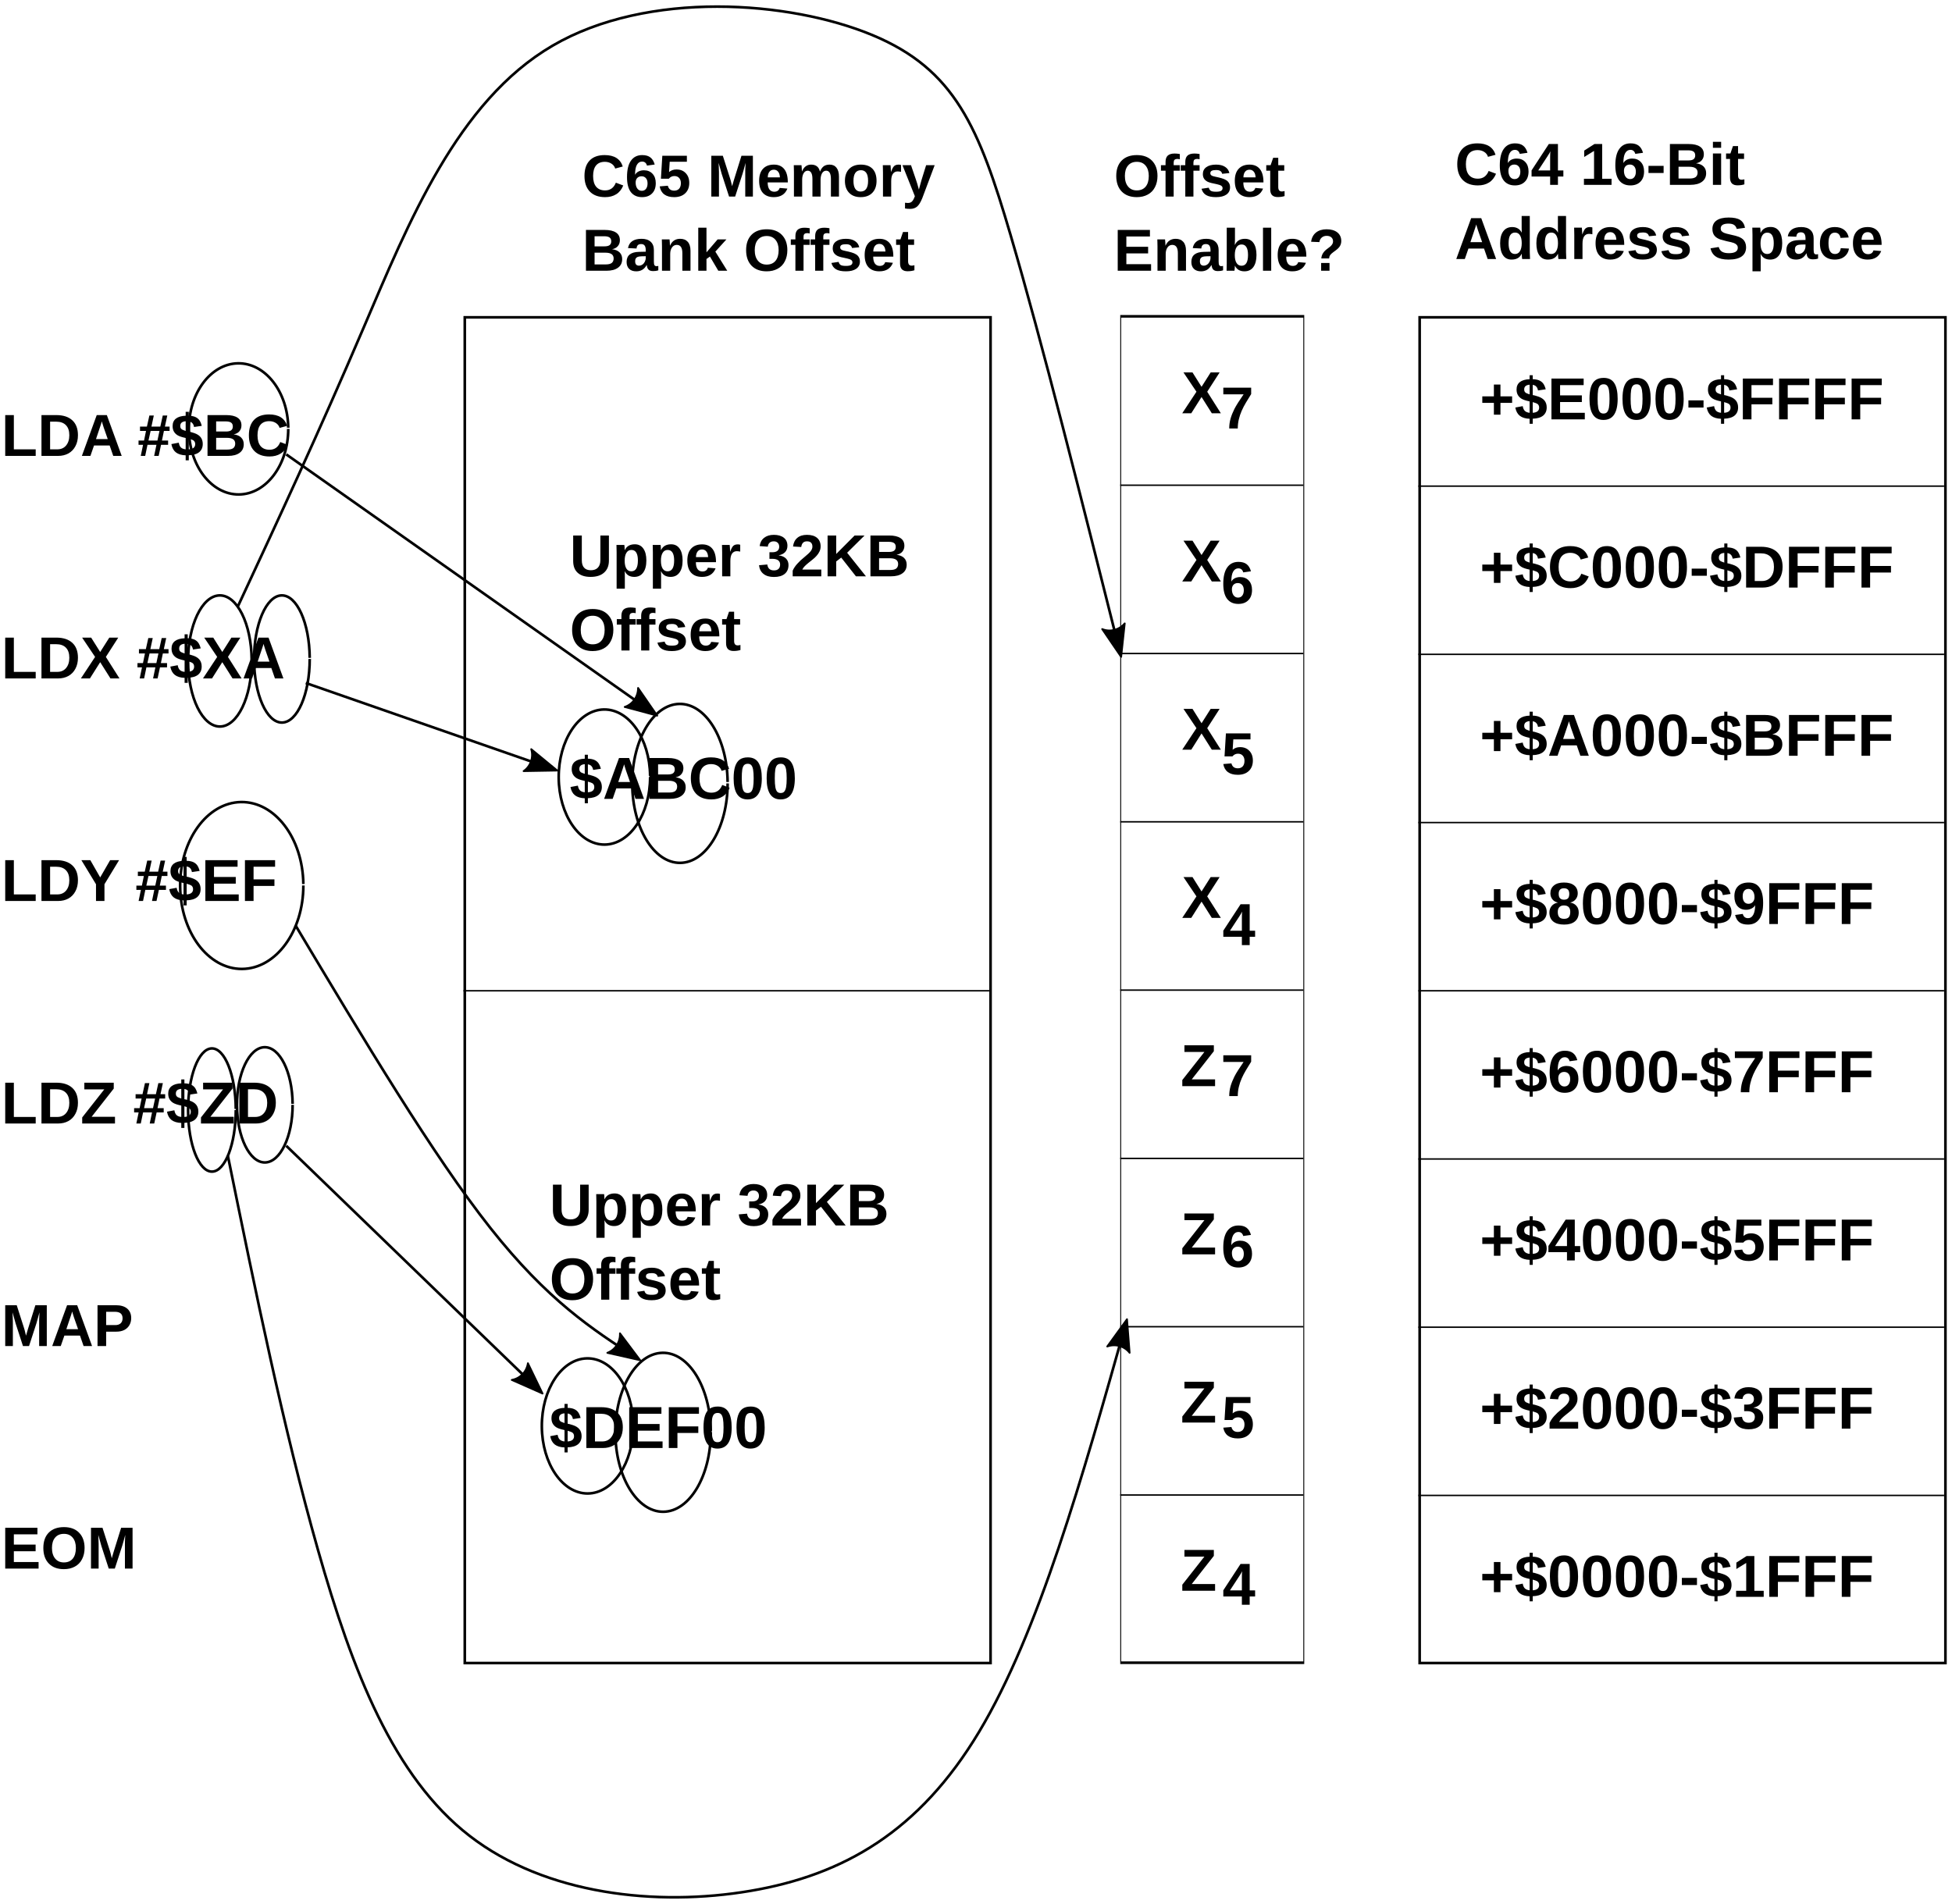
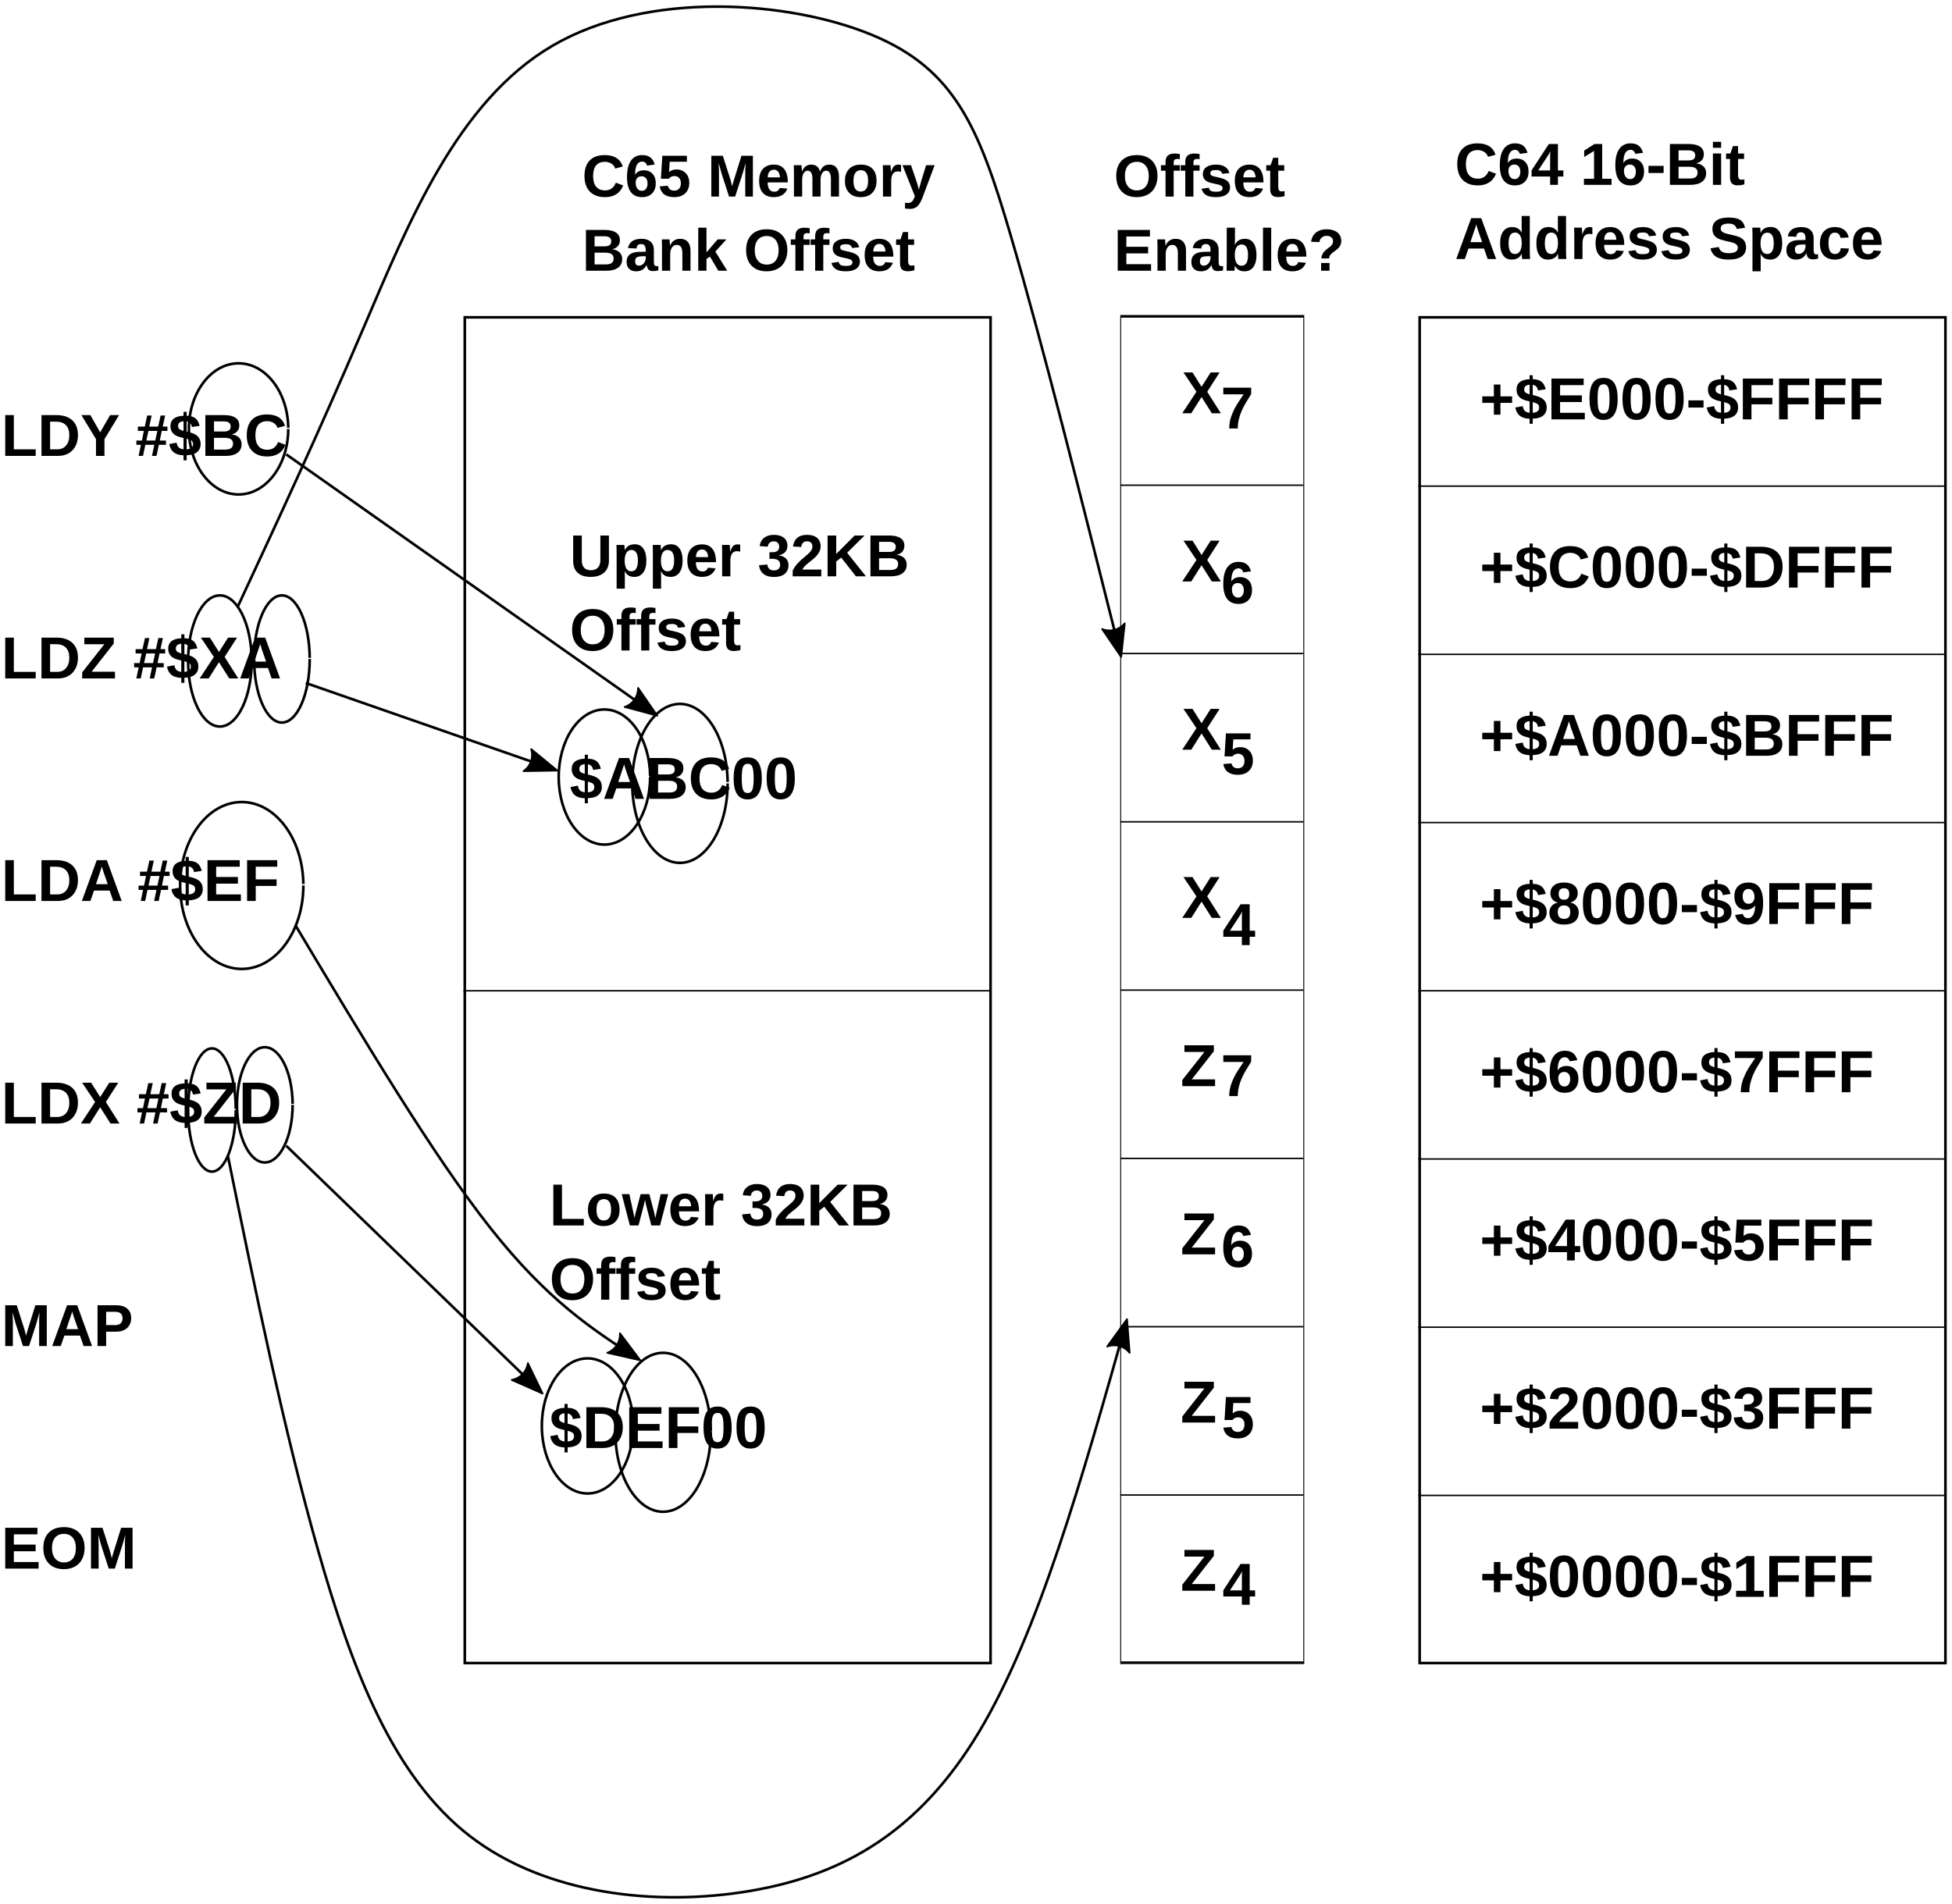
<svg xmlns="http://www.w3.org/2000/svg" width="371.262mm" height="362.178mm" viewBox="0 0 371.262 362.178" version="1.1" id="svg7104">
  <defs id="defs7098">
    <marker orient="auto" refY="0" refX="0" id="marker10898" style="overflow:visible">
      <path id="path10896" style="fill:#000000;fill-opacity:1;fill-rule:evenodd;stroke:#000000;stroke-width:0.625;stroke-linejoin:round;stroke-opacity:1" d="M 8.719,4.034 -2.207,0.016 8.719,-4.002 c -1.745,2.372 -1.735,5.617 -6e-7,8.035 z" transform="matrix(-1.1,0,0,-1.1,-1.1,0)" />
    </marker>
    <marker style="overflow:visible" id="marker10788" refX="0" refY="0" orient="auto">
      <path transform="matrix(-1.1,0,0,-1.1,-1.1,0)" d="M 8.719,4.034 -2.207,0.016 8.719,-4.002 c -1.745,2.372 -1.735,5.617 -6e-7,8.035 z" style="fill:#000000;fill-opacity:1;fill-rule:evenodd;stroke:#000000;stroke-width:0.625;stroke-linejoin:round;stroke-opacity:1" id="path10786" />
    </marker>
    <marker orient="auto" refY="0" refX="0" id="marker10660" style="overflow:visible">
      <path id="path10658" style="fill:#000000;fill-opacity:1;fill-rule:evenodd;stroke:#000000;stroke-width:0.625;stroke-linejoin:round;stroke-opacity:1" d="M 8.719,4.034 -2.207,0.016 8.719,-4.002 c -1.745,2.372 -1.735,5.617 -6e-7,8.035 z" transform="matrix(-1.1,0,0,-1.1,-1.1,0)" />
    </marker>
    <marker style="overflow:visible" id="marker10562" refX="0" refY="0" orient="auto">
      <path transform="matrix(-1.1,0,0,-1.1,-1.1,0)" d="M 8.719,4.034 -2.207,0.016 8.719,-4.002 c -1.745,2.372 -1.735,5.617 -6e-7,8.035 z" style="fill:#000000;fill-opacity:1;fill-rule:evenodd;stroke:#000000;stroke-width:0.625;stroke-linejoin:round;stroke-opacity:1" id="path10560" />
    </marker>
    <marker orient="auto" refY="0" refX="0" id="marker10498" style="overflow:visible">
      <path id="path10496" style="fill:#000000;fill-opacity:1;fill-rule:evenodd;stroke:#000000;stroke-width:0.625;stroke-linejoin:round;stroke-opacity:1" d="M 8.719,4.034 -2.207,0.016 8.719,-4.002 c -1.745,2.372 -1.735,5.617 -6e-7,8.035 z" transform="matrix(-1.1,0,0,-1.1,-1.1,0)" />
    </marker>
    <marker style="overflow:visible" id="marker10404" refX="0" refY="0" orient="auto">
      <path transform="matrix(-1.1,0,0,-1.1,-1.1,0)" d="M 8.719,4.034 -2.207,0.016 8.719,-4.002 c -1.745,2.372 -1.735,5.617 -6e-7,8.035 z" style="fill:#000000;fill-opacity:1;fill-rule:evenodd;stroke:#000000;stroke-width:0.625;stroke-linejoin:round;stroke-opacity:1" id="path10402" />
    </marker>
    <marker orient="auto" refY="0" refX="0" id="Arrow1Lend" style="overflow:visible">
      <path id="path8075" d="M 0,0 5,-5 -12.5,0 5,5 Z" style="fill:#000000;fill-opacity:1;fill-rule:evenodd;stroke:#000000;stroke-width:1pt;stroke-opacity:1" transform="matrix(-0.8,0,0,-0.8,-10,0)" />
    </marker>
  </defs>
  <g id="layer1" transform="translate(-11.8504,19.61552)">
    <text xml:space="preserve" style="font-style:normal;font-variant:normal;font-weight:bold;font-stretch:normal;font-size:11.289px;line-height:125%;font-family:'Liberation Sans';-inkscape-font-specification:'Liberation Sans Bold';letter-spacing:0px;word-spacing:0px;fill:#000000;fill-opacity:1;stroke:none;stroke-width:0.265px;stroke-linecap:butt;stroke-linejoin:miter;stroke-opacity:1" x="12.095" y="67.115" id="text7108">
-       <tspan id="tspan7106" x="12.095" y="67.115" style="stroke-width:0.265px">LDA #$BC</tspan>
+       <tspan id="tspan7106" x="12.095" y="67.115" style="stroke-width:0.265px">LDY #$BC</tspan>
      <tspan x="12.095" y="81.226" style="stroke-width:0.265px" id="tspan7110" />
      <tspan x="12.095" y="95.337" style="stroke-width:0.265px" id="tspan8044" />
-       <tspan x="12.095" y="109.448" style="stroke-width:0.265px" id="tspan8062">LDX #$XA</tspan>
+       <tspan x="12.095" y="109.448" style="stroke-width:0.265px" id="tspan8062">LDZ #$XA</tspan>
      <tspan x="12.095" y="123.559" style="stroke-width:0.265px" id="tspan7112" />
      <tspan x="12.095" y="137.67" style="stroke-width:0.265px" id="tspan8046" />
-       <tspan x="12.095" y="151.782" style="stroke-width:0.265px" id="tspan8060">LDY #$EF</tspan>
-       <tspan x="12.095" y="165.893" style="stroke-width:0.265px" id="tspan7114" />
-       <tspan x="12.095" y="180.004" style="stroke-width:0.265px" id="tspan8048" />
-       <tspan x="12.095" y="194.115" style="stroke-width:0.265px" id="tspan8058">LDZ #$ZD</tspan>
+       <tspan x="12.095" y="151.782" style="stroke-width:0.265px" id="tspan8060">LDA #$EF</tspan>
+       <tspan x="12.095" y="165.893" style="stroke-width:0.265px" id="tspan8048" />
+       <tspan x="12.095" y="180.004" style="stroke-width:0.265px" id="tspan8058" />
+       <tspan x="12.095" y="194.115" style="stroke-width:0.265px" id="tspan12234">LDX #$ZD</tspan>
      <tspan x="12.095" y="208.226" style="stroke-width:0.265px" id="tspan7116" />
      <tspan x="12.095" y="222.337" style="stroke-width:0.265px" id="tspan8050" />
      <tspan x="12.095" y="236.448" style="stroke-width:0.265px" id="tspan8054">MAP</tspan>
      <tspan x="12.095" y="250.559" style="stroke-width:0.265px" id="tspan7118" />
      <tspan x="12.095" y="264.67" style="stroke-width:0.265px" id="tspan8052" />
      <tspan x="12.095" y="278.782" style="stroke-width:0.265px" id="tspan8056">EOM</tspan>
    </text>
    <rect style="opacity:1;fill:none;fill-opacity:1;fill-rule:evenodd;stroke:#000000;stroke-width:0.5;stroke-linejoin:miter;stroke-miterlimit:4;stroke-dasharray:none;stroke-dashoffset:0;stroke-opacity:1;paint-order:normal" id="rect7120" width="100" height="256" x="100.25" y="40.75" />
    <path style="fill:none;fill-rule:evenodd;stroke:#000000;stroke-width:0.277px;stroke-linecap:butt;stroke-linejoin:miter;stroke-opacity:1" d="m 100,168.862 h 100" id="path7665-8" />
    <text xml:space="preserve" style="font-style:normal;font-variant:normal;font-weight:bold;font-stretch:normal;font-size:11.289px;line-height:125%;font-family:'Liberation Sans';-inkscape-font-specification:'Liberation Sans Bold';letter-spacing:0px;word-spacing:0px;fill:#000000;fill-opacity:1;stroke:none;stroke-width:0.265px;stroke-linecap:butt;stroke-linejoin:miter;stroke-opacity:1" x="288.547" y="15.546" id="text7714">
      <tspan id="tspan7712" x="288.547" y="15.546" style="stroke-width:0.265px">C64 16-Bit</tspan>
      <tspan x="288.547" y="29.657" style="stroke-width:0.265px" id="tspan7716">Address Space</tspan>
    </text>
    <g id="g7772" transform="translate(47.625,-0.1916428)">
      <rect y="40.942" x="234.238" height="256" width="100" id="rect7120-7" style="opacity:1;fill:none;fill-opacity:1;fill-rule:evenodd;stroke:#000000;stroke-width:0.5;stroke-linejoin:miter;stroke-miterlimit:4;stroke-dasharray:none;stroke-dashoffset:0;stroke-opacity:1;paint-order:normal" />
      <path id="path7665-6" d="m 233.988,73.053 h 100" style="fill:none;fill-rule:evenodd;stroke:#000000;stroke-width:0.277px;stroke-linecap:butt;stroke-linejoin:miter;stroke-opacity:1" />
      <path id="path7665-2-0" d="m 233.988,265.053 h 100" style="fill:none;fill-rule:evenodd;stroke:#000000;stroke-width:0.277px;stroke-linecap:butt;stroke-linejoin:miter;stroke-opacity:1" />
      <path id="path7665-7-1" d="m 233.988,233.053 h 100" style="fill:none;fill-rule:evenodd;stroke:#000000;stroke-width:0.277px;stroke-linecap:butt;stroke-linejoin:miter;stroke-opacity:1" />
      <path id="path7665-79-0" d="m 233.988,201.053 h 100" style="fill:none;fill-rule:evenodd;stroke:#000000;stroke-width:0.277px;stroke-linecap:butt;stroke-linejoin:miter;stroke-opacity:1" />
      <path id="path7665-8-2" d="m 233.988,169.053 h 100" style="fill:none;fill-rule:evenodd;stroke:#000000;stroke-width:0.277px;stroke-linecap:butt;stroke-linejoin:miter;stroke-opacity:1" />
      <path id="path7665-1-5" d="m 233.988,137.053 h 100" style="fill:none;fill-rule:evenodd;stroke:#000000;stroke-width:0.277px;stroke-linecap:butt;stroke-linejoin:miter;stroke-opacity:1" />
      <path id="path7665-0-1" d="m 233.988,105.053 h 100" style="fill:none;fill-rule:evenodd;stroke:#000000;stroke-width:0.277px;stroke-linecap:butt;stroke-linejoin:miter;stroke-opacity:1" />
    </g>
    <text xml:space="preserve" style="font-style:normal;font-variant:normal;font-weight:bold;font-stretch:normal;font-size:11.289px;line-height:125%;font-family:'Liberation Sans';-inkscape-font-specification:'Liberation Sans Bold';letter-spacing:0px;word-spacing:0px;fill:#000000;fill-opacity:1;stroke:none;stroke-width:0.265px;stroke-linecap:butt;stroke-linejoin:miter;stroke-opacity:1" x="120.196" y="90.02" id="text7784">
      <tspan id="tspan7782" x="120.196" y="90.02" style="stroke-width:0.265px">Upper 32KB</tspan>
      <tspan x="120.196" y="104.131" style="stroke-width:0.265px" id="tspan7786">Offset</tspan>
      <tspan x="120.196" y="118.242" style="stroke-width:0.265px" id="tspan7790" />
      <tspan x="120.196" y="132.354" style="stroke-width:0.265px" id="tspan7792">$ABC00</tspan>
    </text>
    <text xml:space="preserve" style="font-style:normal;font-variant:normal;font-weight:bold;font-stretch:normal;font-size:11.289px;line-height:125%;font-family:'Liberation Sans';-inkscape-font-specification:'Liberation Sans Bold';letter-spacing:0px;word-spacing:0px;fill:#000000;fill-opacity:1;stroke:none;stroke-width:0.265px;stroke-linecap:butt;stroke-linejoin:miter;stroke-opacity:1" x="116.344" y="213.512" id="text7784-9">
-       <tspan id="tspan7782-7" x="116.344" y="213.512" style="stroke-width:0.265px">Upper 32KB</tspan>
+       <tspan id="tspan7782-7" x="116.344" y="213.512" style="stroke-width:0.265px">Lower 32KB</tspan>
      <tspan x="116.344" y="227.623" style="stroke-width:0.265px" id="tspan7786-1">Offset</tspan>
      <tspan x="116.344" y="241.734" style="stroke-width:0.265px" id="tspan7790-3" />
      <tspan x="116.344" y="255.845" style="stroke-width:0.265px" id="tspan7792-1">$DEF00</tspan>
    </text>
    <g id="g7772-2" transform="matrix(0.3481988,0,0,1.0005,143.4426,-0.4016661)">
      <rect y="40.942" x="234.238" height="256" width="100" id="rect7120-7-0" style="opacity:1;fill:none;fill-opacity:1;fill-rule:evenodd;stroke:#000000;stroke-width:0.5;stroke-linejoin:miter;stroke-miterlimit:4;stroke-dasharray:none;stroke-dashoffset:0;stroke-opacity:1;paint-order:normal" />
      <path id="path7665-6-6" d="m 233.988,73.053 h 100" style="fill:none;fill-rule:evenodd;stroke:#000000;stroke-width:0.277px;stroke-linecap:butt;stroke-linejoin:miter;stroke-opacity:1" />
      <path id="path7665-2-0-8" d="m 233.988,265.053 h 100" style="fill:none;fill-rule:evenodd;stroke:#000000;stroke-width:0.277px;stroke-linecap:butt;stroke-linejoin:miter;stroke-opacity:1" />
      <path id="path7665-7-1-7" d="m 233.988,233.053 h 100" style="fill:none;fill-rule:evenodd;stroke:#000000;stroke-width:0.277px;stroke-linecap:butt;stroke-linejoin:miter;stroke-opacity:1" />
      <path id="path7665-79-0-4" d="m 233.988,201.053 h 100" style="fill:none;fill-rule:evenodd;stroke:#000000;stroke-width:0.277px;stroke-linecap:butt;stroke-linejoin:miter;stroke-opacity:1" />
      <path id="path7665-8-2-9" d="m 233.988,169.053 h 100" style="fill:none;fill-rule:evenodd;stroke:#000000;stroke-width:0.277px;stroke-linecap:butt;stroke-linejoin:miter;stroke-opacity:1" />
      <path id="path7665-1-5-2" d="m 233.988,137.053 h 100" style="fill:none;fill-rule:evenodd;stroke:#000000;stroke-width:0.277px;stroke-linecap:butt;stroke-linejoin:miter;stroke-opacity:1" />
      <path id="path7665-0-1-4" d="m 233.988,105.053 h 100" style="fill:none;fill-rule:evenodd;stroke:#000000;stroke-width:0.277px;stroke-linecap:butt;stroke-linejoin:miter;stroke-opacity:1" />
    </g>
    <text xml:space="preserve" style="font-style:normal;font-variant:normal;font-weight:bold;font-stretch:normal;font-size:11.289px;line-height:125%;font-family:'Liberation Sans';-inkscape-font-specification:'Liberation Sans Bold';letter-spacing:0px;word-spacing:0px;fill:#000000;fill-opacity:1;stroke:none;stroke-width:0.265px;stroke-linecap:butt;stroke-linejoin:miter;stroke-opacity:1" x="223.686" y="17.779" id="text7864">
      <tspan x="223.686" y="17.779" style="stroke-width:0.265px" id="tspan7866">Offset</tspan>
      <tspan x="223.686" y="31.89" style="stroke-width:0.265px" id="tspan7917">Enable?</tspan>
    </text>
    <text xml:space="preserve" style="font-style:normal;font-variant:normal;font-weight:bold;font-stretch:normal;font-size:11.289px;line-height:125%;font-family:'Liberation Sans';-inkscape-font-specification:'Liberation Sans Bold';letter-spacing:0px;word-spacing:0px;fill:#000000;fill-opacity:1;stroke:none;stroke-width:0.265px;stroke-linecap:butt;stroke-linejoin:miter;stroke-opacity:1" x="122.548" y="17.779" id="text7864-4">
      <tspan x="122.548" y="17.779" style="stroke-width:0.265px" id="tspan7866-9">C65 Memory</tspan>
      <tspan x="122.548" y="31.89" style="stroke-width:0.265px" id="tspan7913">Bank Offset</tspan>
    </text>
    <text xml:space="preserve" style="font-style:normal;font-variant:normal;font-weight:bold;font-stretch:normal;font-size:11.289px;line-height:125%;font-family:'Liberation Sans';-inkscape-font-specification:'Liberation Sans Bold';letter-spacing:0px;word-spacing:0px;fill:#000000;fill-opacity:1;stroke:none;stroke-width:0.265px;stroke-linecap:butt;stroke-linejoin:miter;stroke-opacity:1" x="236.613" y="59" id="text7921">
      <tspan id="tspan7919" x="236.613" y="59" style="stroke-width:0.265px">X</tspan>
    </text>
    <text xml:space="preserve" style="font-style:normal;font-variant:normal;font-weight:bold;font-stretch:normal;font-size:11.289px;line-height:125%;font-family:'Liberation Sans';-inkscape-font-specification:'Liberation Sans Bold';letter-spacing:0px;word-spacing:0px;fill:#000000;fill-opacity:1;stroke:none;stroke-width:0.265px;stroke-linecap:butt;stroke-linejoin:miter;stroke-opacity:1" x="236.613" y="91" id="text7925">
      <tspan id="tspan7923" x="236.613" y="91" style="stroke-width:0.265px">X</tspan>
    </text>
    <text xml:space="preserve" style="font-style:normal;font-variant:normal;font-weight:bold;font-stretch:normal;font-size:11.289px;line-height:125%;font-family:'Liberation Sans';-inkscape-font-specification:'Liberation Sans Bold';letter-spacing:0px;word-spacing:0px;fill:#000000;fill-opacity:1;stroke:none;stroke-width:0.265px;stroke-linecap:butt;stroke-linejoin:miter;stroke-opacity:1" x="236.613" y="123" id="text7929">
      <tspan id="tspan7927" x="236.613" y="123" style="stroke-width:0.265px">X</tspan>
    </text>
    <text xml:space="preserve" style="font-style:normal;font-variant:normal;font-weight:bold;font-stretch:normal;font-size:11.289px;line-height:125%;font-family:'Liberation Sans';-inkscape-font-specification:'Liberation Sans Bold';letter-spacing:0px;word-spacing:0px;fill:#000000;fill-opacity:1;stroke:none;stroke-width:0.265px;stroke-linecap:butt;stroke-linejoin:miter;stroke-opacity:1" x="236.613" y="155" id="text7933">
      <tspan id="tspan7931" x="236.613" y="155" style="stroke-width:0.265px">X</tspan>
    </text>
    <text xml:space="preserve" style="font-style:normal;font-variant:normal;font-weight:bold;font-stretch:normal;font-size:11.289px;line-height:125%;font-family:'Liberation Sans';-inkscape-font-specification:'Liberation Sans Bold';letter-spacing:0px;word-spacing:0px;fill:#000000;fill-opacity:1;stroke:none;stroke-width:0.265px;stroke-linecap:butt;stroke-linejoin:miter;stroke-opacity:1" x="236.376" y="187" id="text7937">
      <tspan id="tspan7935" x="236.376" y="187" style="stroke-width:0.265px">Z</tspan>
    </text>
    <text xml:space="preserve" style="font-style:normal;font-variant:normal;font-weight:bold;font-stretch:normal;font-size:11.289px;line-height:125%;font-family:'Liberation Sans';-inkscape-font-specification:'Liberation Sans Bold';letter-spacing:0px;word-spacing:0px;fill:#000000;fill-opacity:1;stroke:none;stroke-width:0.265px;stroke-linecap:butt;stroke-linejoin:miter;stroke-opacity:1" x="236.376" y="219" id="text7941">
      <tspan id="tspan7939" x="236.376" y="219" style="stroke-width:0.265px">Z</tspan>
    </text>
    <text xml:space="preserve" style="font-style:normal;font-variant:normal;font-weight:bold;font-stretch:normal;font-size:11.289px;line-height:125%;font-family:'Liberation Sans';-inkscape-font-specification:'Liberation Sans Bold';letter-spacing:0px;word-spacing:0px;fill:#000000;fill-opacity:1;stroke:none;stroke-width:0.265px;stroke-linecap:butt;stroke-linejoin:miter;stroke-opacity:1" x="236.376" y="251" id="text7945">
      <tspan id="tspan7943" x="236.376" y="251" style="stroke-width:0.265px">Z</tspan>
    </text>
    <text xml:space="preserve" style="font-style:normal;font-variant:normal;font-weight:bold;font-stretch:normal;font-size:11.289px;line-height:125%;font-family:'Liberation Sans';-inkscape-font-specification:'Liberation Sans Bold';letter-spacing:0px;word-spacing:0px;fill:#000000;fill-opacity:1;stroke:none;stroke-width:0.265px;stroke-linecap:butt;stroke-linejoin:miter;stroke-opacity:1" x="236.376" y="283" id="text7949">
      <tspan id="tspan7947" x="236.376" y="283" style="stroke-width:0.265px">Z</tspan>
    </text>
    <text xml:space="preserve" style="font-style:normal;font-variant:normal;font-weight:bold;font-stretch:normal;font-size:11.289px;line-height:125%;font-family:'Liberation Sans';-inkscape-font-specification:'Liberation Sans Bold';letter-spacing:0px;word-spacing:0px;fill:#000000;fill-opacity:1;stroke:none;stroke-width:0.265px;stroke-linecap:butt;stroke-linejoin:miter;stroke-opacity:1" x="244.035" y="61.899" id="text7953">
      <tspan id="tspan7951" x="244.035" y="61.899" style="stroke-width:0.265px">7</tspan>
    </text>
    <text xml:space="preserve" style="font-style:normal;font-variant:normal;font-weight:bold;font-stretch:normal;font-size:11.289px;line-height:125%;font-family:'Liberation Sans';-inkscape-font-specification:'Liberation Sans Bold';letter-spacing:0px;word-spacing:0px;fill:#000000;fill-opacity:1;stroke:none;stroke-width:0.265px;stroke-linecap:butt;stroke-linejoin:miter;stroke-opacity:1" x="244.106" y="95.161" id="text7957">
      <tspan id="tspan7955" x="244.106" y="95.161" style="stroke-width:0.265px">6</tspan>
    </text>
    <text xml:space="preserve" style="font-style:normal;font-variant:normal;font-weight:bold;font-stretch:normal;font-size:11.289px;line-height:125%;font-family:'Liberation Sans';-inkscape-font-specification:'Liberation Sans Bold';letter-spacing:0px;word-spacing:0px;fill:#000000;fill-opacity:1;stroke:none;stroke-width:0.265px;stroke-linecap:butt;stroke-linejoin:miter;stroke-opacity:1" x="244.173" y="127.667" id="text7961">
      <tspan id="tspan7959" x="244.173" y="127.667" style="stroke-width:0.265px">5</tspan>
    </text>
    <text xml:space="preserve" style="font-style:normal;font-variant:normal;font-weight:bold;font-stretch:normal;font-size:11.289px;line-height:125%;font-family:'Liberation Sans';-inkscape-font-specification:'Liberation Sans Bold';letter-spacing:0px;word-spacing:0px;fill:#000000;fill-opacity:1;stroke:none;stroke-width:0.265px;stroke-linecap:butt;stroke-linejoin:miter;stroke-opacity:1" x="244.349" y="160.173" id="text7965">
      <tspan id="tspan7963" x="244.349" y="160.173" style="stroke-width:0.265px">4</tspan>
    </text>
    <text xml:space="preserve" style="font-style:normal;font-variant:normal;font-weight:bold;font-stretch:normal;font-size:11.289px;line-height:125%;font-family:'Liberation Sans';-inkscape-font-specification:'Liberation Sans Bold';letter-spacing:0px;word-spacing:0px;fill:#000000;fill-opacity:1;stroke:none;stroke-width:0.265px;stroke-linecap:butt;stroke-linejoin:miter;stroke-opacity:1" x="244.035" y="188.899" id="text7969">
      <tspan id="tspan7967" x="244.035" y="188.899" style="stroke-width:0.265px">7</tspan>
    </text>
    <text xml:space="preserve" style="font-style:normal;font-variant:normal;font-weight:bold;font-stretch:normal;font-size:11.289px;line-height:125%;font-family:'Liberation Sans';-inkscape-font-specification:'Liberation Sans Bold';letter-spacing:0px;word-spacing:0px;fill:#000000;fill-opacity:1;stroke:none;stroke-width:0.265px;stroke-linecap:butt;stroke-linejoin:miter;stroke-opacity:1" x="244.106" y="221.405" id="text7973">
      <tspan id="tspan7971" x="244.106" y="221.405" style="stroke-width:0.265px">6</tspan>
    </text>
    <text xml:space="preserve" style="font-style:normal;font-variant:normal;font-weight:bold;font-stretch:normal;font-size:11.289px;line-height:125%;font-family:'Liberation Sans';-inkscape-font-specification:'Liberation Sans Bold';letter-spacing:0px;word-spacing:0px;fill:#000000;fill-opacity:1;stroke:none;stroke-width:0.265px;stroke-linecap:butt;stroke-linejoin:miter;stroke-opacity:1" x="244.173" y="253.911" id="text7977">
      <tspan id="tspan7975" x="244.173" y="253.911" style="stroke-width:0.265px">5</tspan>
    </text>
    <text xml:space="preserve" style="font-style:normal;font-variant:normal;font-weight:bold;font-stretch:normal;font-size:11.289px;line-height:125%;font-family:'Liberation Sans';-inkscape-font-specification:'Liberation Sans Bold';letter-spacing:0px;word-spacing:0px;fill:#000000;fill-opacity:1;stroke:none;stroke-width:0.265px;stroke-linecap:butt;stroke-linejoin:miter;stroke-opacity:1" x="244.349" y="285.661" id="text7981">
      <tspan id="tspan7979" x="244.349" y="285.661" style="stroke-width:0.265px">4</tspan>
    </text>
    <text xml:space="preserve" style="font-style:normal;font-variant:normal;font-weight:bold;font-stretch:normal;font-size:11.289px;line-height:125%;font-family:'Liberation Sans';-inkscape-font-specification:'Liberation Sans Bold';letter-spacing:0px;word-spacing:0px;fill:#000000;fill-opacity:1;stroke:none;stroke-width:0.265px;stroke-linecap:butt;stroke-linejoin:miter;stroke-opacity:1" x="293.31" y="284.162" id="text8004">
      <tspan id="tspan8002" x="293.31" y="284.162" style="stroke-width:0.265px">+$0000-$1FFF</tspan>
    </text>
    <text xml:space="preserve" style="font-style:normal;font-variant:normal;font-weight:bold;font-stretch:normal;font-size:11.289px;line-height:125%;font-family:'Liberation Sans';-inkscape-font-specification:'Liberation Sans Bold';letter-spacing:0px;word-spacing:0px;fill:#000000;fill-opacity:1;stroke:none;stroke-width:0.265px;stroke-linecap:butt;stroke-linejoin:miter;stroke-opacity:1" x="293.31" y="252.162" id="text8008">
      <tspan id="tspan8006" x="293.31" y="252.162" style="stroke-width:0.265px">+$2000-$3FFF</tspan>
    </text>
    <text xml:space="preserve" style="font-style:normal;font-variant:normal;font-weight:bold;font-stretch:normal;font-size:11.289px;line-height:125%;font-family:'Liberation Sans';-inkscape-font-specification:'Liberation Sans Bold';letter-spacing:0px;word-spacing:0px;fill:#000000;fill-opacity:1;stroke:none;stroke-width:0.265px;stroke-linecap:butt;stroke-linejoin:miter;stroke-opacity:1" x="281.613" y="232.862" id="text8012">
      <tspan id="tspan8010" x="281.613" y="243.03" style="stroke-width:0.265px" />
    </text>
    <text xml:space="preserve" style="font-style:normal;font-variant:normal;font-weight:bold;font-stretch:normal;font-size:11.289px;line-height:125%;font-family:'Liberation Sans';-inkscape-font-specification:'Liberation Sans Bold';letter-spacing:0px;word-spacing:0px;fill:#000000;fill-opacity:1;stroke:none;stroke-width:0.265px;stroke-linecap:butt;stroke-linejoin:miter;stroke-opacity:1" x="293.31" y="220.162" id="text8016">
      <tspan id="tspan8014" x="293.31" y="220.162" style="stroke-width:0.265px">+$4000-$5FFF</tspan>
    </text>
    <text xml:space="preserve" style="font-style:normal;font-variant:normal;font-weight:bold;font-stretch:normal;font-size:11.289px;line-height:125%;font-family:'Liberation Sans';-inkscape-font-specification:'Liberation Sans Bold';letter-spacing:0px;word-spacing:0px;fill:#000000;fill-opacity:1;stroke:none;stroke-width:0.265px;stroke-linecap:butt;stroke-linejoin:miter;stroke-opacity:1" x="293.31" y="188.162" id="text8020">
      <tspan id="tspan8018" x="293.31" y="188.162" style="stroke-width:0.265px">+$6000-$7FFF</tspan>
    </text>
    <text xml:space="preserve" style="font-style:normal;font-variant:normal;font-weight:bold;font-stretch:normal;font-size:11.289px;line-height:125%;font-family:'Liberation Sans';-inkscape-font-specification:'Liberation Sans Bold';letter-spacing:0px;word-spacing:0px;fill:#000000;fill-opacity:1;stroke:none;stroke-width:0.265px;stroke-linecap:butt;stroke-linejoin:miter;stroke-opacity:1" x="293.31" y="156.162" id="text8024">
      <tspan id="tspan8022" x="293.31" y="156.162" style="stroke-width:0.265px">+$8000-$9FFF</tspan>
    </text>
    <text xml:space="preserve" style="font-style:normal;font-variant:normal;font-weight:bold;font-stretch:normal;font-size:11.289px;line-height:125%;font-family:'Liberation Sans';-inkscape-font-specification:'Liberation Sans Bold';letter-spacing:0px;word-spacing:0px;fill:#000000;fill-opacity:1;stroke:none;stroke-width:0.265px;stroke-linecap:butt;stroke-linejoin:miter;stroke-opacity:1" x="293.31" y="124.162" id="text8028">
      <tspan id="tspan8026" x="293.31" y="124.162" style="stroke-width:0.265px">+$A000-$BFFF</tspan>
      <tspan x="293.31" y="138.273" style="stroke-width:0.265px" id="tspan8030" />
    </text>
    <text xml:space="preserve" style="font-style:normal;font-variant:normal;font-weight:bold;font-stretch:normal;font-size:11.289px;line-height:125%;font-family:'Liberation Sans';-inkscape-font-specification:'Liberation Sans Bold';letter-spacing:0px;word-spacing:0px;fill:#000000;fill-opacity:1;stroke:none;stroke-width:0.265px;stroke-linecap:butt;stroke-linejoin:miter;stroke-opacity:1" x="297.089" y="91.381" id="text8034">
      <tspan id="tspan8032" x="297.089" y="101.549" style="stroke-width:0.265px" />
    </text>
    <text xml:space="preserve" style="font-style:normal;font-variant:normal;font-weight:bold;font-stretch:normal;font-size:11.289px;line-height:125%;font-family:'Liberation Sans';-inkscape-font-specification:'Liberation Sans Bold';letter-spacing:0px;word-spacing:0px;fill:#000000;fill-opacity:1;stroke:none;stroke-width:0.265px;stroke-linecap:butt;stroke-linejoin:miter;stroke-opacity:1" x="293.31" y="92.162" id="text8038">
      <tspan id="tspan8036" x="293.31" y="92.162" style="stroke-width:0.265px">+$C000-$DFFF</tspan>
    </text>
    <text xml:space="preserve" style="font-style:normal;font-variant:normal;font-weight:bold;font-stretch:normal;font-size:11.289px;line-height:125%;font-family:'Liberation Sans';-inkscape-font-specification:'Liberation Sans Bold';letter-spacing:0px;word-spacing:0px;fill:#000000;fill-opacity:1;stroke:none;stroke-width:0.265px;stroke-linecap:butt;stroke-linejoin:miter;stroke-opacity:1" x="293.31" y="60.162" id="text8042">
      <tspan id="tspan8040" x="293.31" y="60.162" style="stroke-width:0.265px">+$E000-$FFFF</tspan>
    </text>
    <path style="opacity:1;fill:none;fill-opacity:1;fill-rule:evenodd;stroke:#000000;stroke-width:0.5;stroke-linejoin:miter;stroke-miterlimit:4;stroke-dasharray:none;stroke-dashoffset:0;stroke-opacity:1;paint-order:normal" id="path8064" d="m 59.72,106.122 a 6.048,12.473 0 0 1 -6.021,12.473 6.048,12.473 0 0 1 -6.074,-12.364 6.048,12.473 0 0 1 5.968,-12.581 6.048,12.473 0 0 1 6.126,12.255" />
    <path style="fill:none;fill-rule:evenodd;stroke:#000000;stroke-width:0.5;stroke-linecap:butt;stroke-linejoin:miter;stroke-miterlimit:4;stroke-dasharray:none;stroke-opacity:1;marker-end:url(#marker10498)" d="M 57.116,95.693 C 64.772,79.233 72.504,62.611 81.001,42.741 89.499,22.872 98.8,-0.326 116.932,-10.917 c 18.132,-10.591 45.094,-8.575 60.843,-2.024 15.749,6.551 20.285,17.639 26.273,38.002 5.988,20.364 13.429,50.003 20.869,79.642" id="path8068" />
    <path style="opacity:1;fill:none;fill-opacity:1;fill-rule:evenodd;stroke:#000000;stroke-width:0.5;stroke-linejoin:miter;stroke-miterlimit:4;stroke-dasharray:none;stroke-dashoffset:0;stroke-opacity:1;paint-order:normal" id="path10390" d="m 56.696,191.545 a 4.536,11.717 0 0 1 -4.516,11.717 4.536,11.717 0 0 1 -4.555,-11.615 4.536,11.717 0 0 1 4.476,-11.818 4.536,11.717 0 0 1 4.594,11.512" />
    <path style="fill:none;fill-rule:evenodd;stroke:#000000;stroke-width:0.5;stroke-linecap:butt;stroke-linejoin:miter;stroke-miterlimit:4;stroke-dasharray:none;stroke-opacity:1;marker-end:url(#marker10404)" d="m 55.185,200.238 c 5.292,25.954 10.583,51.909 17.135,74.965 6.552,23.057 14.363,43.215 28.852,54.429 14.489,11.213 35.656,13.481 53.421,10.457 17.765,-3.024 32.128,-11.339 43.467,-30.238 11.339,-18.899 19.655,-48.381 27.97,-77.863" id="path10392" />
    <path style="opacity:1;fill:none;fill-opacity:1;fill-rule:evenodd;stroke:#000000;stroke-width:0.5;stroke-linejoin:miter;stroke-miterlimit:4;stroke-dasharray:none;stroke-dashoffset:0;stroke-opacity:1;paint-order:normal" id="path10538" d="M 69.548,148.833 A 11.717,15.875 0 0 1 57.881,164.708 11.717,15.875 0 0 1 46.114,148.972 11.717,15.875 0 0 1 57.677,132.96 11.717,15.875 0 0 1 69.546,148.557" />
    <path style="opacity:1;fill:none;fill-opacity:1;fill-rule:evenodd;stroke:#000000;stroke-width:0.5;stroke-linejoin:miter;stroke-miterlimit:4;stroke-dasharray:none;stroke-dashoffset:0;stroke-opacity:1;paint-order:normal" id="path10540" d="m 147.033,252.852 a 9.071,15.119 0 0 1 -9.032,15.119 9.071,15.119 0 0 1 -9.111,-14.987 9.071,15.119 0 0 1 8.953,-15.249 9.071,15.119 0 0 1 9.189,14.854" />
    <path style="opacity:1;fill:none;fill-opacity:1;fill-rule:evenodd;stroke:#000000;stroke-width:0.5;stroke-linejoin:miter;stroke-miterlimit:4;stroke-dasharray:none;stroke-dashoffset:0;stroke-opacity:1;paint-order:normal" id="path10542" d="m 67.507,190.562 a 5.292,10.961 0 0 1 -5.269,10.961 5.292,10.961 0 0 1 -5.315,-10.866 5.292,10.961 0 0 1 5.222,-11.056 5.292,10.961 0 0 1 5.36,10.769" />
    <path style="opacity:1;fill:none;fill-opacity:1;fill-rule:evenodd;stroke:#000000;stroke-width:0.5;stroke-linejoin:miter;stroke-miterlimit:4;stroke-dasharray:none;stroke-dashoffset:0;stroke-opacity:1;paint-order:normal" id="path10544" d="m 132.292,251.643 a 8.693,12.851 0 0 1 -8.656,12.851 8.693,12.851 0 0 1 -8.731,-12.739 8.693,12.851 0 0 1 8.58,-12.962 8.693,12.851 0 0 1 8.806,12.626" />
    <path style="opacity:1;fill:none;fill-opacity:1;fill-rule:evenodd;stroke:#000000;stroke-width:0.5;stroke-linejoin:miter;stroke-miterlimit:4;stroke-dasharray:none;stroke-dashoffset:0;stroke-opacity:1;paint-order:normal" id="path10546" d="M 70.757,105.744 A 5.292,12.095 0 0 1 65.489,117.839 5.292,12.095 0 0 1 60.174,105.849 5.292,12.095 0 0 1 65.396,93.65 5.292,12.095 0 0 1 70.756,105.533" />
    <path style="opacity:1;fill:none;fill-opacity:1;fill-rule:evenodd;stroke:#000000;stroke-width:0.5;stroke-linejoin:miter;stroke-miterlimit:4;stroke-dasharray:none;stroke-dashoffset:0;stroke-opacity:1;paint-order:normal" id="path10548" d="m 66.675,61.974 a 9.449,12.473 0 0 1 -9.408,12.473 9.449,12.473 0 0 1 -9.49,-12.364 9.449,12.473 0 0 1 9.326,-12.581 9.449,12.473 0 0 1 9.571,12.255" />
    <path style="fill:none;fill-rule:evenodd;stroke:#000000;stroke-width:0.5;stroke-linecap:butt;stroke-linejoin:miter;stroke-miterlimit:4;stroke-dasharray:none;stroke-opacity:1;marker-end:url(#marker10562)" d="m 68.036,156.393 c 13.103,21.923 26.206,43.845 37.099,57.616 10.893,13.77 19.345,19.24 27.913,24.783" id="path10550" />
    <path style="fill:none;fill-rule:evenodd;stroke:#000000;stroke-width:0.5;stroke-linecap:butt;stroke-linejoin:miter;stroke-miterlimit:4;stroke-dasharray:none;stroke-opacity:1;marker-end:url(#marker10660)" d="m 66.295,198.354 c 15.996,15.469 32.175,31.114 48.262,46.671" id="path10648" />
    <path style="opacity:1;fill:none;fill-opacity:1;fill-rule:evenodd;stroke:#000000;stroke-width:0.5;stroke-linejoin:miter;stroke-miterlimit:4;stroke-dasharray:none;stroke-dashoffset:0;stroke-opacity:1;paint-order:normal" id="path10540-4" d="m 150.242,129.411 a 9.071,15.119 0 0 1 -9.032,15.119 9.071,15.119 0 0 1 -9.111,-14.987 9.071,15.119 0 0 1 8.953,-15.249 9.071,15.119 0 0 1 9.189,14.854" />
    <path style="opacity:1;fill:none;fill-opacity:1;fill-rule:evenodd;stroke:#000000;stroke-width:0.5;stroke-linejoin:miter;stroke-miterlimit:4;stroke-dasharray:none;stroke-dashoffset:0;stroke-opacity:1;paint-order:normal" id="path10544-5" d="m 135.501,128.201 a 8.693,12.851 0 0 1 -8.656,12.851 8.693,12.851 0 0 1 -8.731,-12.739 8.693,12.851 0 0 1 8.58,-12.962 8.693,12.851 0 0 1 8.806,12.626" />
    <path style="fill:none;fill-rule:evenodd;stroke:#000000;stroke-width:0.5;stroke-linecap:butt;stroke-linejoin:miter;stroke-miterlimit:4;stroke-dasharray:none;stroke-opacity:1;marker-end:url(#marker10788)" d="m 70.007,110.314 c 15.679,5.461 31.468,10.961 47.202,16.441" id="path10776" />
    <path style="fill:none;fill-rule:evenodd;stroke:#000000;stroke-width:0.5;stroke-linecap:butt;stroke-linejoin:miter;stroke-miterlimit:4;stroke-dasharray:none;stroke-opacity:1;marker-end:url(#marker10898)" d="M 66.295,66.825 C 89.63,83.266 112.966,99.707 136.302,116.148" id="path10886" />
  </g>
</svg>
